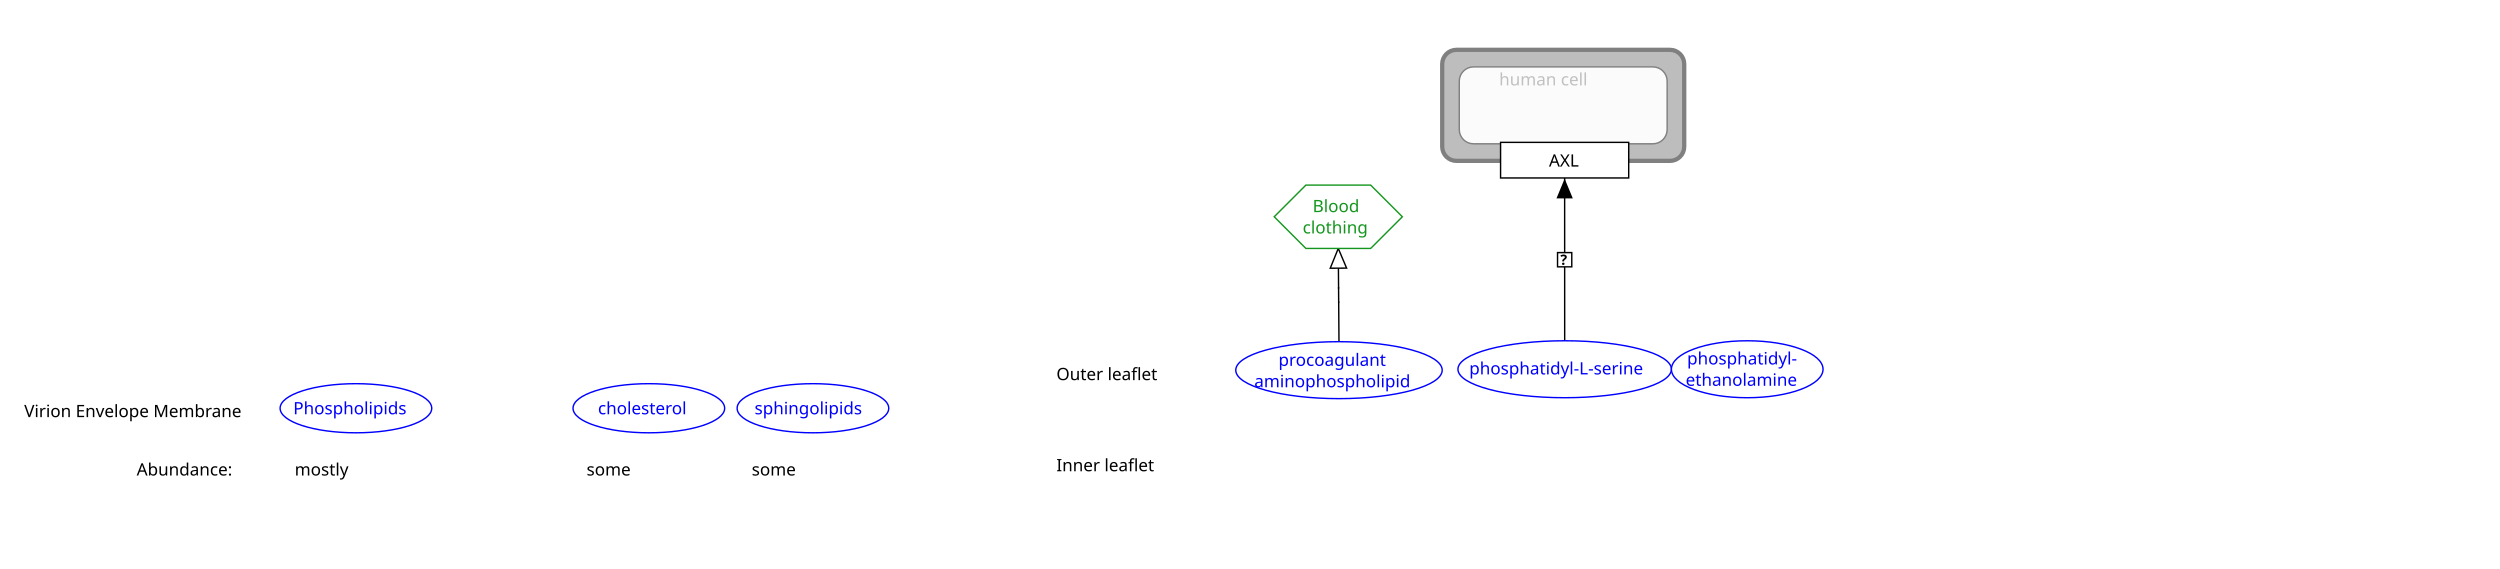
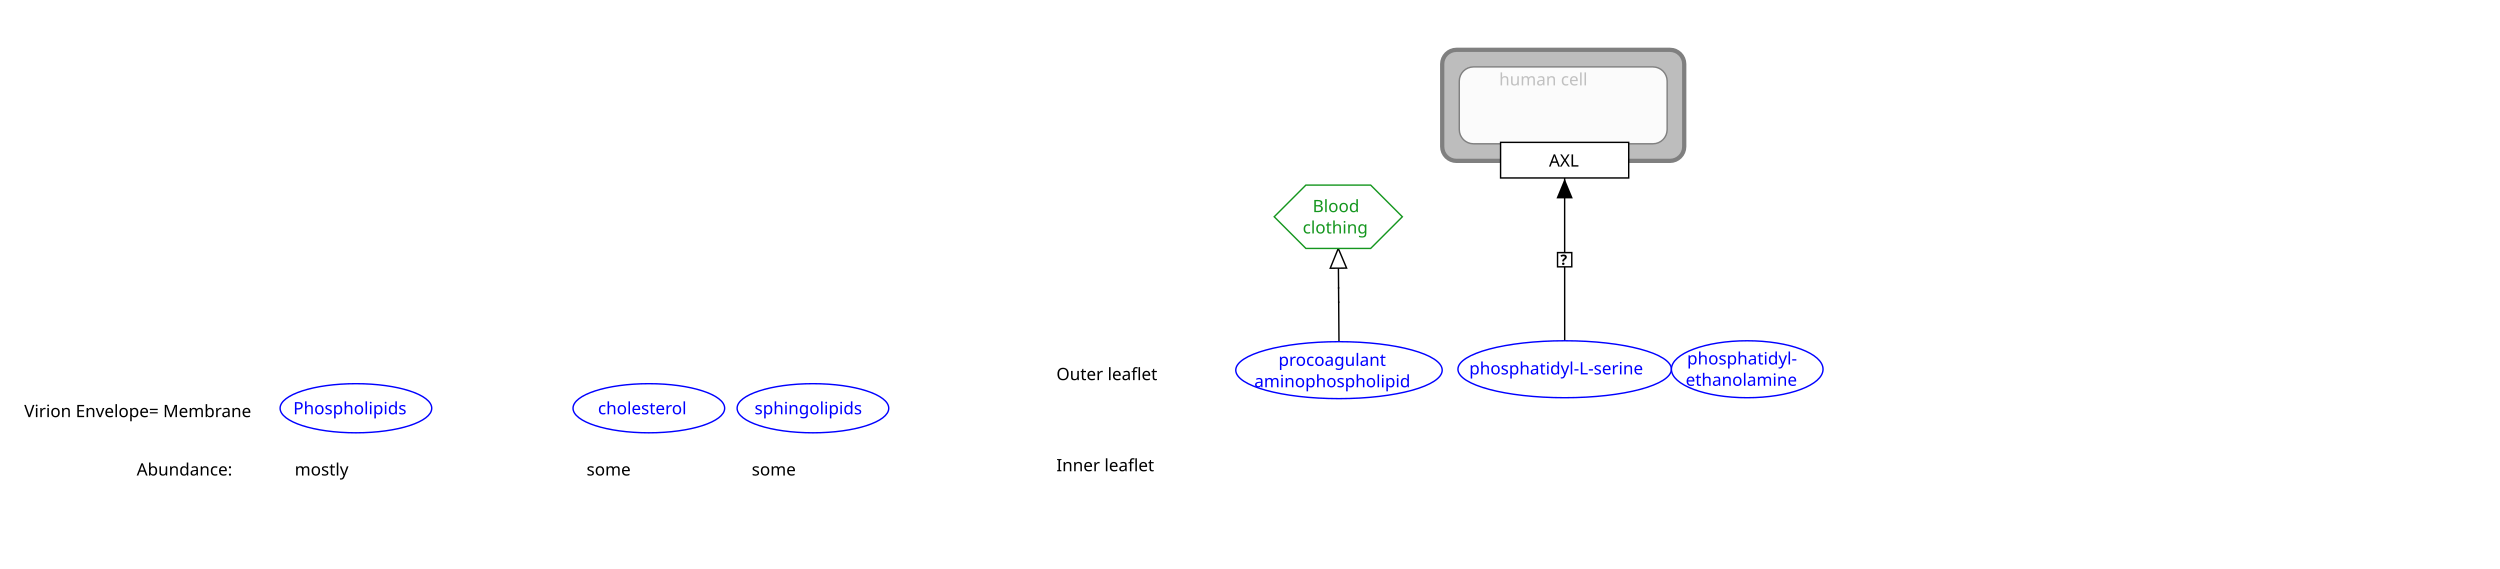
<svg xmlns="http://www.w3.org/2000/svg" fill-opacity="1" color-rendering="auto" color-interpolation="auto" text-rendering="auto" stroke="black" stroke-linecap="square" stroke-miterlimit="10" shape-rendering="auto" stroke-opacity="1" fill="black" stroke-dasharray="none" font-weight="normal" stroke-width="1" viewBox="0 0 1756 399" font-family="'Dialog'" font-style="normal" stroke-linejoin="miter" font-size="12px" stroke-dashoffset="0" image-rendering="auto">
  <defs id="genericDefs" />
  <g />
  <defs id="genericDefs" />
  <g>
    <g fill="white" text-rendering="geometricPrecision" color-interpolation="linearRGB" color-rendering="optimizeQuality" stroke="white" image-rendering="optimizeQuality">
      <rect x="-1" width="1758" height="401" y="-1" stroke="none" />
      <path fill="none" d="M940.5 240 L940.288 212.25" stroke="black" />
      <path fill="none" d="M940.212 202.25 L940 174.5" stroke="black" />
      <path d="M940 174.5 L945.846 188.314 L934.366 188.402 Z" stroke="none" />
      <path fill="none" d="M940 174.5 L945.846 188.314 L934.366 188.402 Z" stroke="black" />
      <line y2="212.25" fill="none" x1="940.212" x2="940.288" stroke="black" y1="202.25" />
      <path fill="none" d="M1099.03 239.357 L1099.016 187.428" stroke="black" />
      <path fill="none" d="M1099.014 177.428 L1099 125.5" stroke="black" />
      <path fill="black" d="M1104.744 139.357 L1099 125.5 L1093.263 139.36 Z" stroke="none" />
      <rect x="1094.015" width="10" height="10" y="177.428" transform="translate(1099.015,182.4283) rotate(-90.0152) translate(-1099.015,-182.4283)" stroke="none" />
      <rect x="1094.015" y="177.428" transform="translate(1099.015,182.4283) rotate(-90.0152) translate(-1099.015,-182.4283)" fill="none" width="10" height="10" stroke="black" />
    </g>
    <g font-size="10px" text-rendering="geometricPrecision" image-rendering="optimizeQuality" color-rendering="optimizeQuality" font-family="sans-serif" color-interpolation="linearRGB" font-weight="bold">
      <text x="1096" xml:space="preserve" y="186" stroke="none">?</text>
    </g>
    <g fill-opacity="0.031" fill="rgb(128,128,128)" text-rendering="geometricPrecision" color-rendering="optimizeQuality" image-rendering="optimizeQuality" stroke="rgb(128,128,128)" color-interpolation="linearRGB" stroke-opacity="0.031">
      <rect x="1013" y="35" width="170" rx="10" ry="10" height="78" stroke="none" />
    </g>
    <g fill="gray" text-rendering="geometricPrecision" color-rendering="optimizeQuality" image-rendering="optimizeQuality" stroke="gray" color-interpolation="linearRGB" stroke-width="3">
      <rect x="1013" y="35" fill="none" width="170" rx="10" ry="10" height="78" />
      <rect x="1025" y="47" fill="none" width="146" rx="10" ry="10" height="54" stroke-width="1" />
    </g>
    <g fill-opacity="0.498" fill="rgb(128,128,128)" text-rendering="geometricPrecision" color-rendering="optimizeQuality" image-rendering="optimizeQuality" stroke="rgb(128,128,128)" color-interpolation="linearRGB" stroke-opacity="0.498">
      <path d="M1161 47 C1166.523 47 1171 51.477 1171 57 L1171 91 C1171 96.523 1166.523 101 1161 101 L1035 101 C1029.477 101 1025 96.523 1025 91 L1025 57 C1025 51.477 1029.477 47 1035 47 ZM1023 35 C1017.477 35 1013 39.477 1013 45 L1013 103 C1013 108.523 1017.477 113 1023 113 L1173 113 C1178.523 113 1183 108.523 1183 103 L1183 45 C1183 39.477 1178.523 35 1173 35 Z" stroke="none" />
    </g>
    <g fill="silver" text-rendering="geometricPrecision" color-rendering="optimizeQuality" image-rendering="optimizeQuality" font-family="sans-serif" stroke="silver" color-interpolation="linearRGB">
      <text x="1053" xml:space="preserve" y="60" stroke="none">human cell</text>
      <path fill="white" d="M895 152.25 L917.25 130 L962.75 130 L985 152.25 L962.75 174.5 L917.25 174.5 Z" fill-rule="evenodd" stroke="none" />
      <path fill="none" d="M895 152.25 L917.25 130 L962.75 130 L985 152.25 L962.75 174.5 L917.25 174.5 Z" fill-rule="evenodd" stroke="rgb(20,150,30)" />
      <text fill="rgb(20,150,30)" x="922" xml:space="preserve" y="149" stroke="none">Blood</text>
      <text fill="rgb(20,150,30)" x="915" xml:space="preserve" y="164" stroke="none">clothing</text>
-       <rect fill="white" x="1054" width="90" height="25" y="100" stroke="none" />
-       <rect fill="none" x="1054" width="90" height="25" y="100" stroke="black" />
-       <text fill="black" x="1088" xml:space="preserve" y="117" stroke="none">AXL</text>
-       <ellipse rx="72.5" fill="white" ry="20" cx="940.5" cy="260" stroke="none" />
-       <ellipse rx="72.5" fill="none" ry="20" cx="940.5" cy="260" stroke="blue" />
-       <text fill="blue" x="898" xml:space="preserve" y="257" stroke="none">procoagulant</text>
-       <text fill="blue" x="881" xml:space="preserve" y="272" stroke="none">aminophospholipid</text>
-       <ellipse rx="74.971" fill="white" ry="20" cx="1099.03" cy="259.357" stroke="none" />
-       <ellipse rx="74.971" fill="none" ry="20" cx="1099.03" cy="259.357" stroke="blue" />
-       <text fill="blue" x="1032" xml:space="preserve" y="263" stroke="none">phosphatidyl-L-serine</text>
      <ellipse rx="53.25" fill="white" ry="17.25" cx="455.75" cy="286.75" stroke="none" />
      <ellipse rx="53.25" fill="none" ry="17.25" cx="455.75" cy="286.75" stroke="blue" />
      <text fill="blue" x="420" xml:space="preserve" y="291" stroke="none">cholesterol</text>
      <ellipse rx="53.25" fill="white" ry="17.25" cx="250" cy="286.75" stroke="none" />
      <ellipse rx="53.25" fill="none" ry="17.25" cx="250" cy="286.75" stroke="blue" />
      <text fill="blue" x="206" xml:space="preserve" y="291" stroke="none">Phospholipids</text>
+       <ellipse rx="74.971" fill="white" ry="20" cx="1099.03" cy="259.357" stroke="none" />
+       <ellipse rx="74.971" fill="none" ry="20" cx="1099.03" cy="259.357" stroke="blue" />
+       <text fill="blue" x="1032" xml:space="preserve" y="263" stroke="none">phosphatidyl-L-serine</text>
+       <ellipse rx="72.5" fill="white" ry="20" cx="940.5" cy="260" stroke="none" />
+       <ellipse rx="72.5" fill="none" ry="20" cx="940.5" cy="260" stroke="blue" />
+       <text fill="blue" x="898" xml:space="preserve" y="257" stroke="none">procoagulant</text>
+       <text fill="blue" x="881" xml:space="preserve" y="272" stroke="none">aminophospholipid</text>
+       <rect fill="white" x="1054" width="90" height="25" y="100" stroke="none" />
+       <rect fill="none" x="1054" width="90" height="25" y="100" stroke="black" />
+       <text fill="black" x="1088" xml:space="preserve" y="117" stroke="none">AXL</text>
      <ellipse rx="53.25" fill="white" ry="17.25" cx="571" cy="286.75" stroke="none" />
      <ellipse rx="53.25" fill="none" ry="17.25" cx="571" cy="286.75" stroke="blue" />
      <text fill="blue" x="530" xml:space="preserve" y="291" stroke="none">sphingolipids</text>
      <ellipse rx="53.25" fill="white" ry="20" cx="1227.251" cy="259.357" stroke="none" />
      <ellipse rx="53.25" fill="none" ry="20" cx="1227.251" cy="259.357" stroke="blue" />
      <text fill="blue" x="1185" xml:space="preserve" y="256" stroke="none">phosphatidyl-</text>
      <text fill="blue" x="1184" xml:space="preserve" y="271" stroke="none">ethanolamine</text>
+       <text fill="black" x="96" xml:space="preserve" y="334" font-family="'Dialog'" stroke="none">Abundance:</text>
+       <text fill="black" x="528" xml:space="preserve" y="334" font-family="'Dialog'" stroke="none">some</text>
+       <text fill="black" x="742" xml:space="preserve" y="267" font-family="'Dialog'" stroke="none">Outer leaflet</text>
+       <text fill="black" x="17" xml:space="preserve" y="293" font-family="'Dialog'" stroke="none">Virion Envelope= Membrane</text>
      <text fill="black" x="207" xml:space="preserve" y="334" font-family="'Dialog'" stroke="none">mostly</text>
-       <text fill="black" x="742" xml:space="preserve" y="267" font-family="'Dialog'" stroke="none">Outer leaflet</text>
-       <text fill="black" x="528" xml:space="preserve" y="334" font-family="'Dialog'" stroke="none">some</text>
-       <text fill="black" x="17" xml:space="preserve" y="293" font-family="'Dialog'" stroke="none">Virion Envelope Membrane</text>
-       <text fill="black" x="96" xml:space="preserve" y="334" font-family="'Dialog'" stroke="none">Abundance:</text>
+       <text fill="black" x="742" xml:space="preserve" y="331" font-family="'Dialog'" stroke="none">Inner leaflet</text>
      <text fill="black" x="412" xml:space="preserve" y="334" font-family="'Dialog'" stroke="none">some</text>
-       <text fill="black" x="742" xml:space="preserve" y="331" font-family="'Dialog'" stroke="none">Inner leaflet</text>
    </g>
  </g>
</svg>
